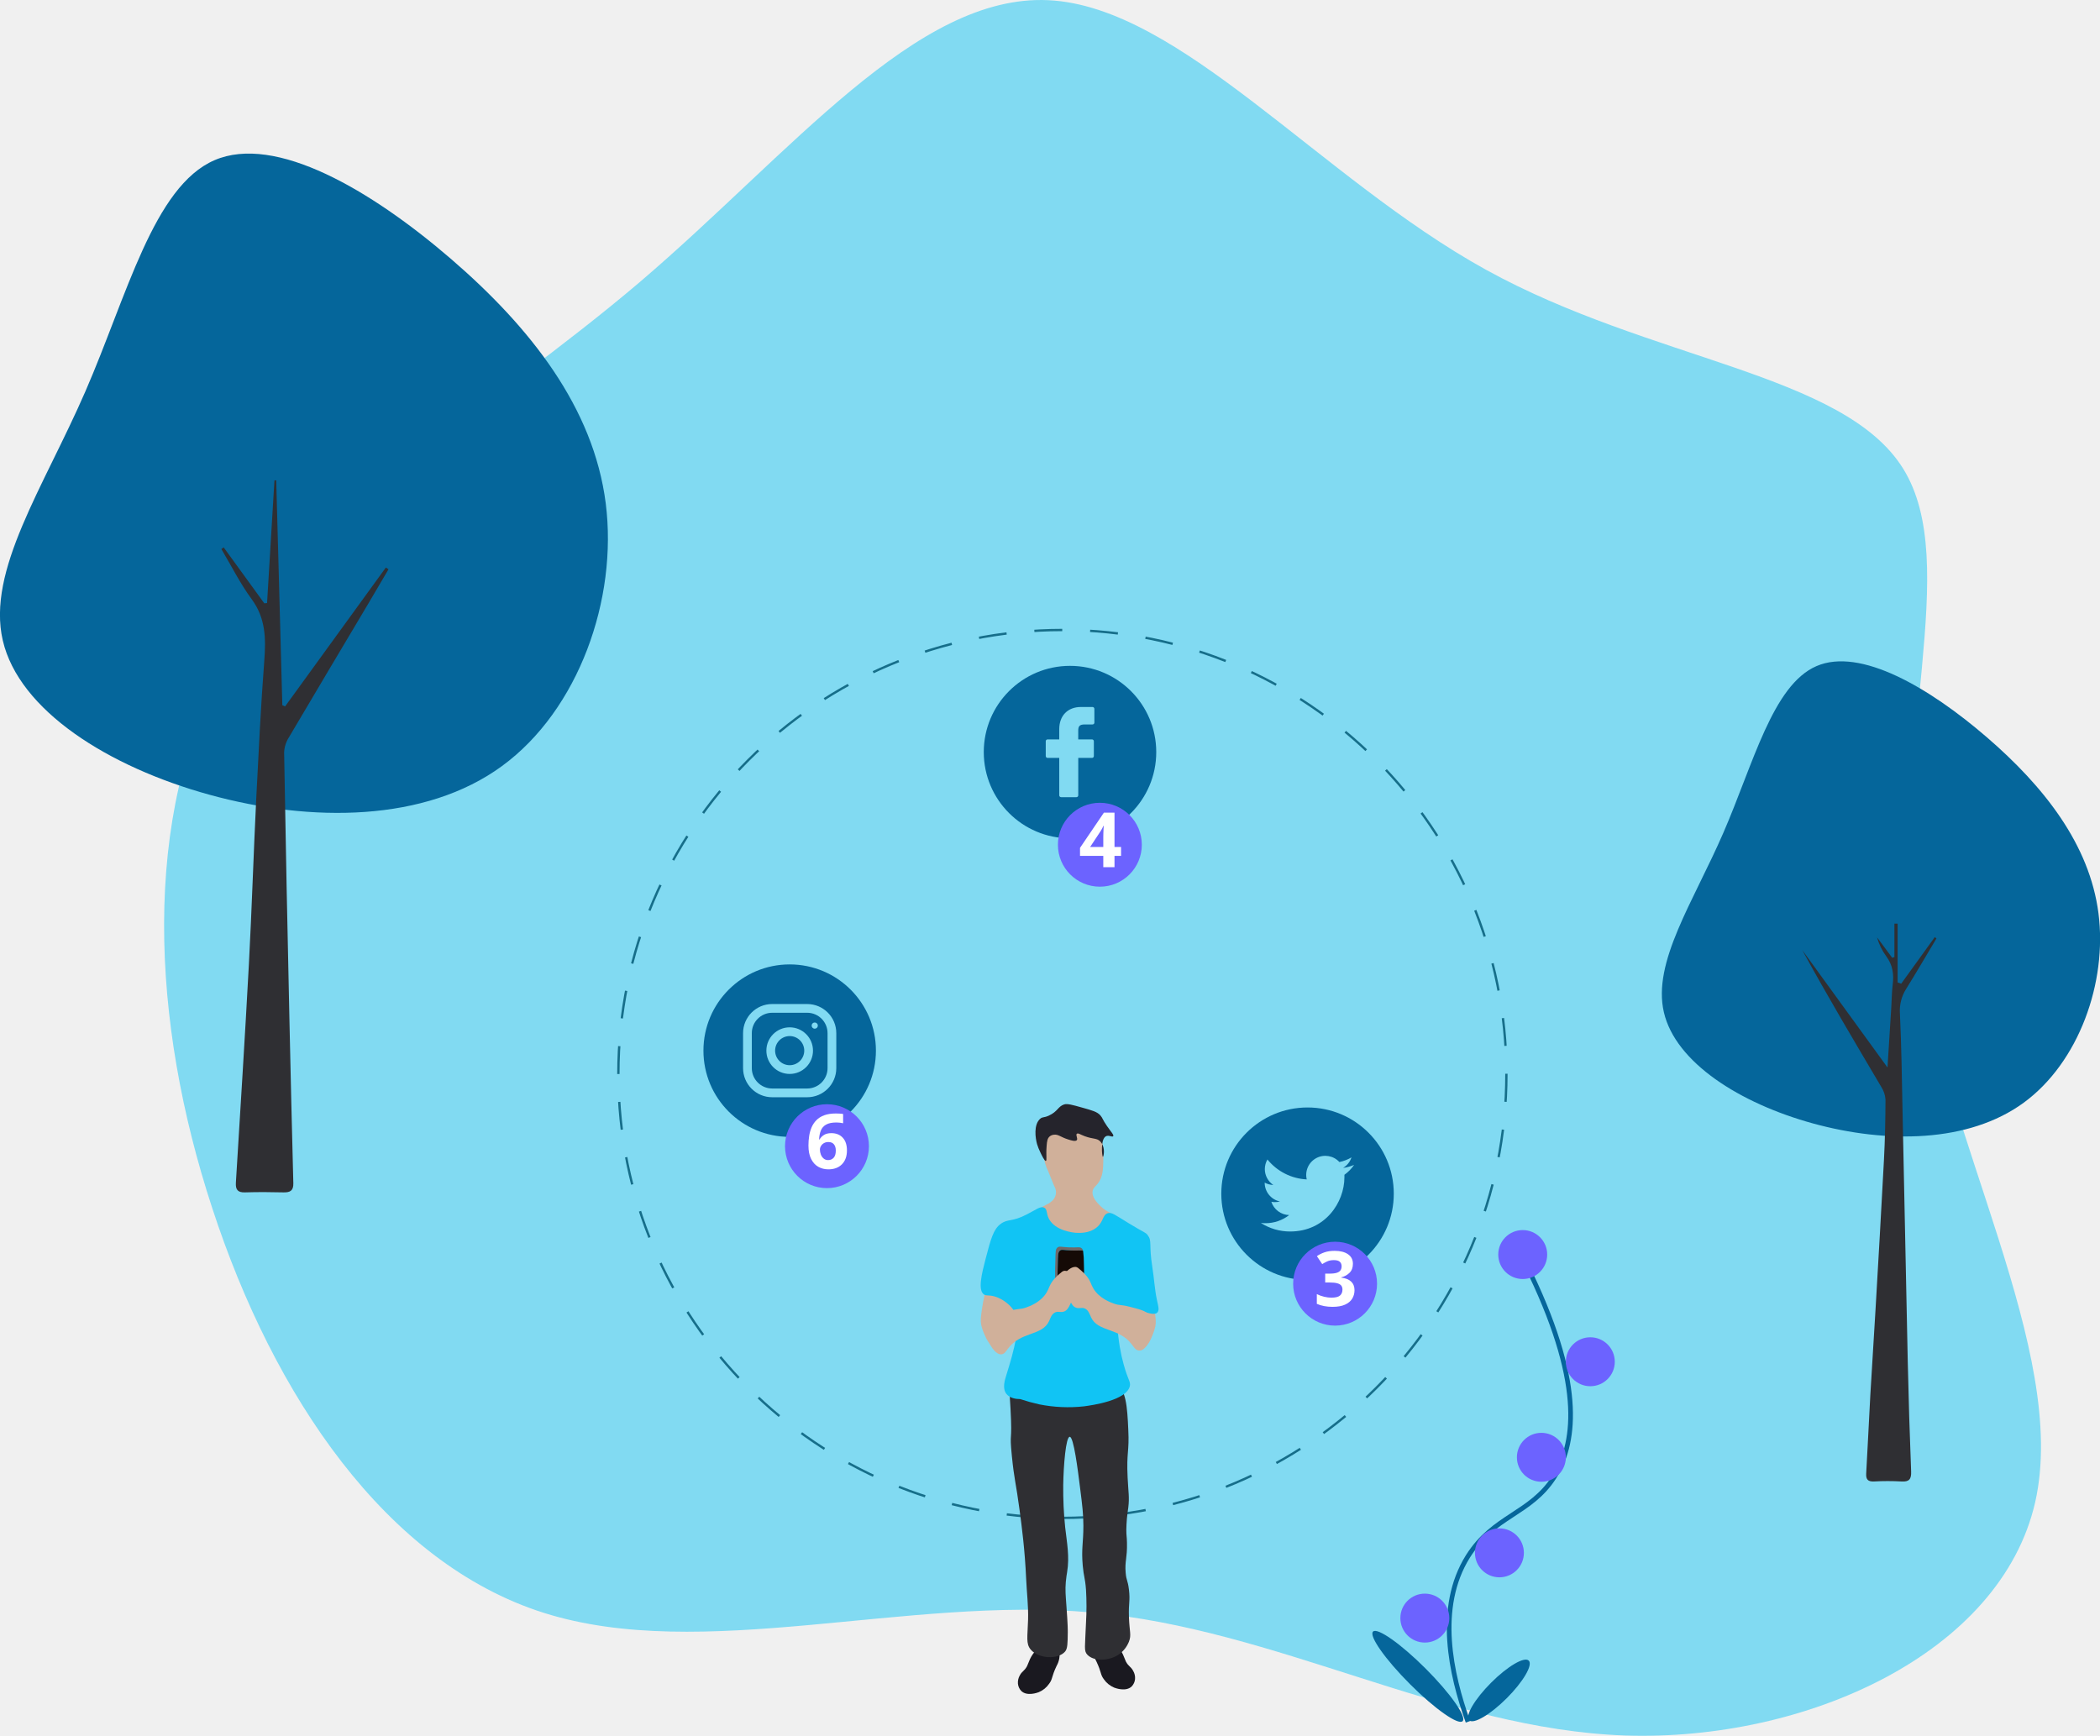
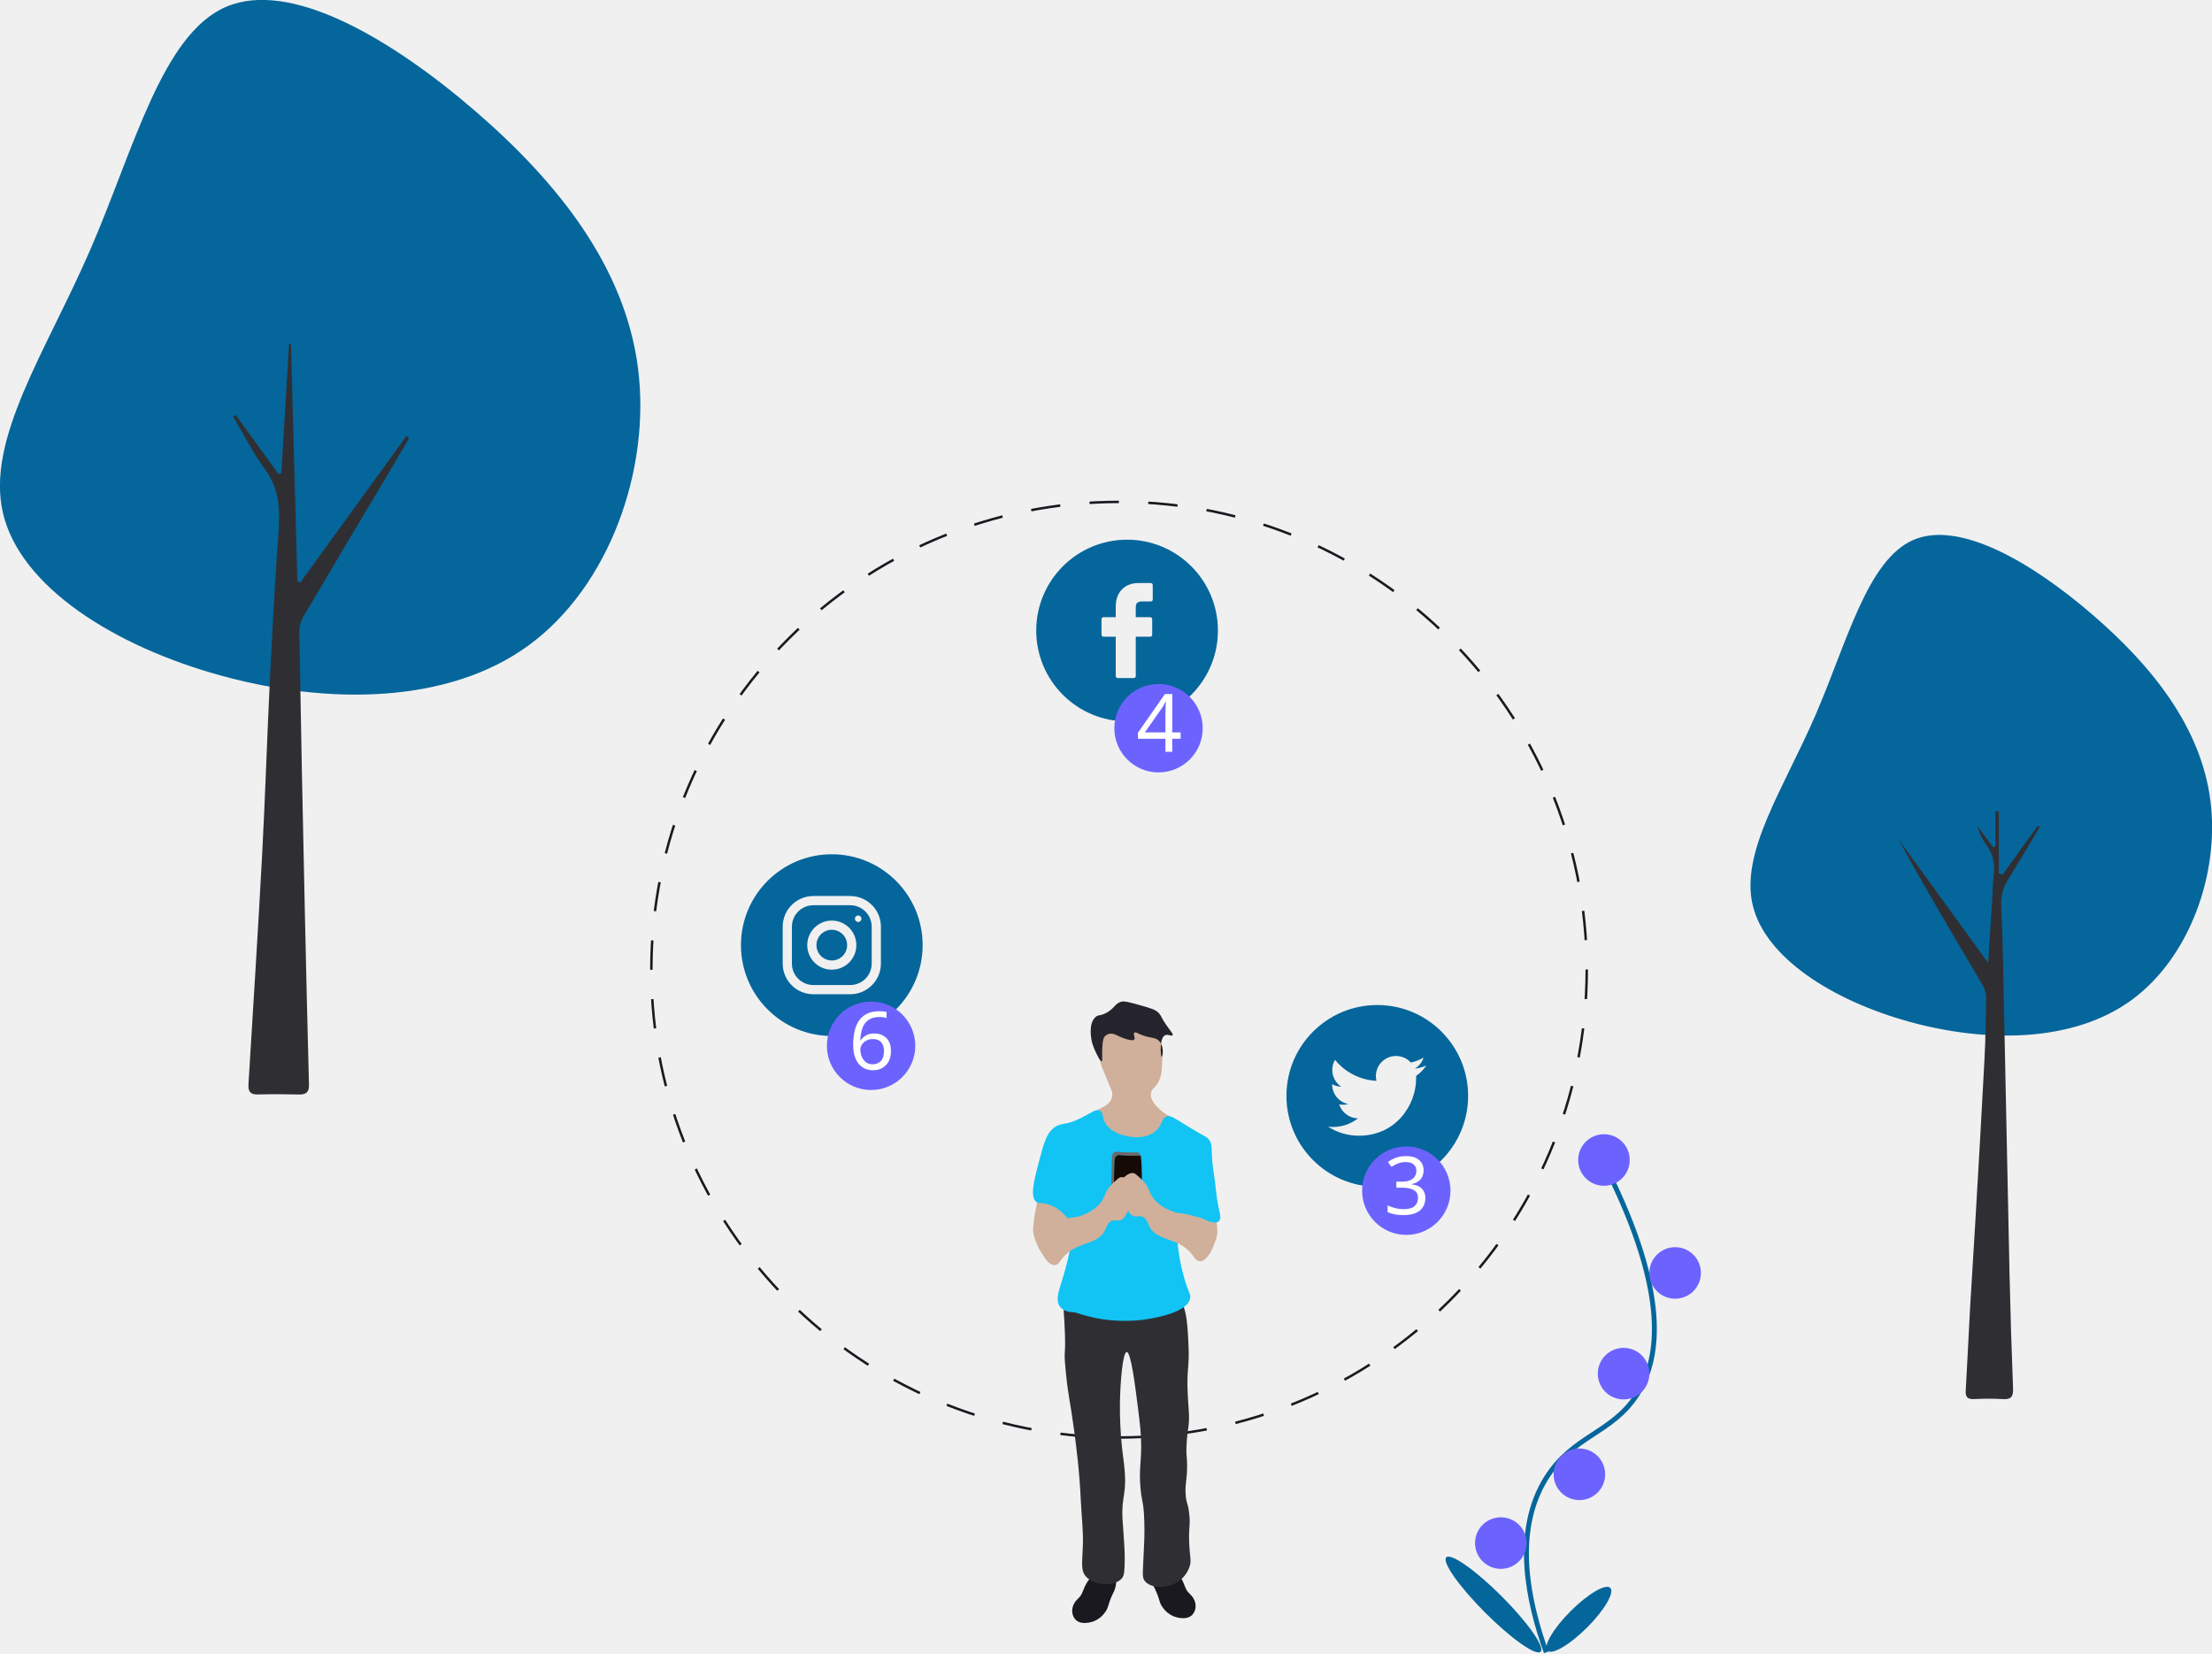
- <svg xmlns="http://www.w3.org/2000/svg" id="Layer_1" data-name="Layer 1" viewBox="0 0 900.97 744.83">
-   <circle cx="455.8" cy="460.83" r="190.5" fill="none" stroke="#1a1920" stroke-miterlimit="10" stroke-dasharray="11.97 11.97" />
-   <g opacity="0.5">
-     <path d="M893.37,746.73c-14.82,64.89-98.28,102.7-175.94,100.15-77.66-2.73-149.37-45.82-228.91-52.8-79.53-7.15-167.08,21.63-235,.17-67.79-21.46-116-93.33-142.22-173.55C85,540.65,80.61,452.42,116.72,386.85c36.28-65.57,112.92-108.32,178-163.67C359.76,167.65,413.24,99.53,470,102.25c56.54,2.73,116.5,76.3,187.69,115.65,71,39.17,153.45,44.28,179,85.33s-5.79,118.2,5.62,202.5C853.68,590.21,908,682,893.37,746.73Z" transform="translate(-20.2 -102.17)" fill="#11c4f4" />
-   </g>
+ <svg xmlns="http://www.w3.org/2000/svg" id="Layer_1" data-name="Layer 1" viewBox="0 0 900.97 673.23">
+   <path d="M-333,1552" transform="translate(-53.2 -163.11)" fill="#d0b09a" />
  <g>
+     <circle cx="455.8" cy="394.89" r="190.5" fill="none" stroke="#1a1920" stroke-miterlimit="10" stroke-dasharray="11.97 11.97" />
    <g>
-       <path d="M490.4,807.3c.32-.23.84-.47,2.79-.28,3.14.32,5.36.54,7,2.24a13.79,13.79,0,0,1,2.24,3.91c.57,1.24.44,1.21.83,2,1.15,2.13,2.1,2.11,3.07,3.91a6,6,0,0,1,.84,3.63,5.25,5.25,0,0,1-1.39,3.07c-2.48,2.46-7,.76-7.54.56a10.2,10.2,0,0,1-4.47-3.63c-1.59-2.16-.87-2.76-3.21-7.68a10.06,10.06,0,0,1-1.11-3.07C489.34,811.38,488.88,808.43,490.4,807.3Z" transform="translate(-20.2 -102.17)" fill="#1a1920" />
-       <path d="M473.69,809.26c-.31-.24-.83-.48-2.79-.28-3.13.31-5.35.53-7,2.23a14,14,0,0,0-2.23,3.91c-.57,1.25-.44,1.21-.84,2-1.14,2.14-2.1,2.11-3.07,3.91a6.15,6.15,0,0,0-.83,3.63,5.25,5.25,0,0,0,1.39,3.07c2.48,2.46,7,.76,7.54.56a10.09,10.09,0,0,0,4.46-3.63c1.6-2.15.87-2.75,3.21-7.68a9.73,9.73,0,0,0,1.12-3.07C474.76,813.33,475.22,810.38,473.69,809.26Z" transform="translate(-20.2 -102.17)" fill="#1a1920" />
-       <path d="M455,695.93c2.07-1.9,6.15-1.38,14.24-.28,6,.82,5.83,1.32,9.21,1.39,4.41.09,6.21-.74,11.72-1.11,5-.34,7.53-.57,8.66,0,4.48,2.24,5,9.78,5.44,19.68.49,9.7-.83,9.44-.28,20.65.31,6.33.82,8.28.28,12.84a66.23,66.23,0,0,0-.84,9.49c0,2.78.22,2.61.28,5.59.14,6.63-1,7.94-.56,12.84.29,3.59.88,2.91,1.4,7.26.59,5-.21,5.48,0,11.72.22,6.44,1.14,7.67,0,10.61a12.06,12.06,0,0,1-4.47,5.58c-4.11,2.72-10.59,3-13.39,0-1.54-1.66-.95-3.19-.56-13.68a119.74,119.74,0,0,0,0-14.23c-.41-5.36-.95-5.28-1.4-10.33-.64-7.23.27-9.62.28-17,0-5-.46-8.74-1.4-16.19-1-8.07-2.77-22.1-4.46-22.05s-2.66,12.38-2.79,20.65a160.17,160.17,0,0,0,.83,18.15c.77,6.77,1.94,12.57.84,19.26-.13.79-.38,2.17-.56,4.19-.3,3.49-.07,5.71.28,10.6.57,7.72.57,9.89.56,11.17-.05,4.56-.09,6.86-1.12,8.09-2.94,3.54-11.4,3.21-14.79-.83-2.13-2.55-1.33-5.44-1.12-12.84.17-5.87-.57-11.73-.83-17.59-.56-12.44-1.85-22.18-2.8-29.31-1.59-12-2.31-13-3.34-23.45-1.12-11.24.29-4.33-.56-20.1C453.35,700.38,453,697.68,455,695.93Z" transform="translate(-20.2 -102.17)" fill="#2f2f33" />
+       <g>
+         <path d="M523.4,802.3c.32-.23.84-.47,2.79-.28,3.14.32,5.36.54,7,2.24a13.79,13.79,0,0,1,2.24,3.91c.57,1.24.44,1.21.83,2,1.15,2.13,2.1,2.11,3.07,3.91a6,6,0,0,1,.84,3.63,5.25,5.25,0,0,1-1.39,3.07c-2.48,2.46-7,.76-7.54.56a10.2,10.2,0,0,1-4.47-3.63c-1.59-2.16-.87-2.76-3.21-7.68a10.06,10.06,0,0,1-1.11-3.07C522.34,806.38,521.88,803.43,523.4,802.3Z" transform="translate(-53.2 -163.11)" fill="#1a1920" />
+         <path d="M506.69,804.26c-.31-.24-.83-.48-2.79-.28-3.13.31-5.35.53-7,2.23a14,14,0,0,0-2.23,3.91c-.57,1.25-.44,1.21-.84,2-1.14,2.14-2.1,2.11-3.07,3.91a6.15,6.15,0,0,0-.83,3.63,5.25,5.25,0,0,0,1.39,3.07c2.48,2.46,7,.76,7.54.56a10.09,10.09,0,0,0,4.46-3.63c1.6-2.15.87-2.75,3.21-7.68a9.73,9.73,0,0,0,1.12-3.07C507.76,808.33,508.22,805.38,506.69,804.26Z" transform="translate(-53.2 -163.11)" fill="#1a1920" />
+         <path d="M488,690.93c2.07-1.9,6.15-1.38,14.24-.28,6,.82,5.83,1.32,9.21,1.39,4.41.09,6.21-.74,11.72-1.11,5-.34,7.53-.57,8.66,0,4.48,2.24,5,9.78,5.44,19.68.49,9.7-.83,9.44-.28,20.65.31,6.33.82,8.28.28,12.84a66.23,66.23,0,0,0-.84,9.49c0,2.78.22,2.61.28,5.59.14,6.63-.95,7.94-.56,12.84.29,3.59.88,2.91,1.4,7.26.59,5-.21,5.48,0,11.72.22,6.44,1.14,7.67,0,10.61a12.06,12.06,0,0,1-4.47,5.58c-4.11,2.72-10.59,3-13.39,0-1.54-1.66-.95-3.19-.56-13.68a119.74,119.74,0,0,0,0-14.23c-.41-5.36-1-5.28-1.4-10.33-.64-7.23.27-9.62.28-17,0-5-.46-8.74-1.4-16.19-1-8.07-2.77-22.1-4.46-22.05s-2.66,12.38-2.79,20.65a160.17,160.17,0,0,0,.83,18.15c.77,6.77,1.94,12.57.84,19.26-.13.79-.38,2.17-.56,4.19-.3,3.49-.07,5.71.28,10.6.57,7.72.57,9.89.56,11.17-.05,4.56-.09,6.86-1.12,8.09-2.94,3.54-11.4,3.21-14.79-.83-2.13-2.55-1.33-5.44-1.12-12.84.17-5.87-.57-11.73-.83-17.59-.56-12.44-1.85-22.18-2.8-29.31-1.59-12-2.31-13-3.34-23.45-1.12-11.24.29-4.33-.56-20.1C486.35,695.38,486,692.68,488,690.93Z" transform="translate(-53.2 -163.11)" fill="#2f2f33" />
+       </g>
+       <g>
+         <path d="M497.47,617.78c-.11,1.2,1.47,2.26,2.72,3.06,6.15,3.92,9.22,5.87,13.28,6.47,3.34.48,7,1,9.87-1,1.28-.9,1.4-1.6,3.74-3.4,2.92-2.24,4.38-2.42,4.42-3.4.07-1.5-3.3-1.91-6.12-4.77-1.06-1.07-3.87-3.71-3.41-6.46.24-1.41,1.16-1.86,2.22-3.23,2.23-2.9,2.3-6.26,2.38-10.21.08-4.16.16-8.06-2.38-11.91-.72-1.09-4-6.08-9.87-6.47-5.4-.36-9.93,3.47-11.91,7.15-3,5.52-1.29,12.72.51,16.16.08.16.9,2.2,2.55,6.3a5,5,0,0,1-1.36,6.8c-1,.94-1.46.84-3.4,2S497.56,616.83,497.47,617.78Z" transform="translate(-53.2 -163.11)" fill="#d0b09a" />
+         <g>
+           <path d="M479.44,643a5.41,5.41,0,0,1,5.1.68c2.32,1.59,2.61,4.62,2.72,5.78.35,3.6-1.35,5-.34,7.83.55,1.54,1.09,1.31,1.7,2.72,1.87,4.28-1.34,10.27-4.76,13.62-1.45,1.42-2.07,2.39-3.06,2.38-1.59,0-2.94-2.06-3.76-3.3a14.87,14.87,0,0,1-1.26-2.45,21.51,21.51,0,0,1-1.62-4.63c-.35-1.83-.13-3.51.34-6.81.28-2,.62-3.65,1-5.44C477,647,477.72,643.78,479.44,643Z" transform="translate(-53.2 -163.11)" fill="#d0b09a" />
+           <path d="M543.62,643.64a5.42,5.42,0,0,0-5.11.68c-2.31,1.6-2.61,4.62-2.72,5.79-.35,3.59,1.36,4.95.34,7.82-.54,1.54-1.08,1.31-1.7,2.72-1.86,4.28,1.34,10.27,4.76,13.62,1.45,1.42,2.07,2.4,3.07,2.38,1.59,0,2.93-2.06,3.75-3.3a15.72,15.72,0,0,0,1.27-2.45,21.52,21.52,0,0,0,1.61-4.63c.36-1.83.13-3.51-.34-6.81-.28-2-.61-3.65-1-5.44C546.09,647.66,545.33,644.46,543.62,643.64Z" transform="translate(-53.2 -163.11)" fill="#d0b09a" />
+           <path d="M501.22,615.39c1.38.71.8,2.43,2,4.77,2.82,5.34,10.86,5.92,11.4,6,1.61.1,6,.36,9.19-2.38,2.92-2.47,2.32-5.18,4.59-6,1.71-.58,3,.62,9,4.25,7,4.28,7.2,3.85,8.17,5.1,2,2.61.46,3.86,2,13.62.77,4.75,1,9.59,2,14.29.62,2.81,1,4.05.34,5.1-2,3.08-10.84-3.82-15-.68-3.31,2.52-2.15,10.06-1.27,15.75a69.46,69.46,0,0,0,1.66,7.47c1.86,6.8,3,7.29,2.67,9.11-1.19,6.34-16.48,8.41-19.74,8.85a62.9,62.9,0,0,1-19.14-.85,84.6,84.6,0,0,1-8.18-2.26c-1.81,0-4.59-.39-6-2.33-1.75-2.38-.59-5.91,0-7.83,3.25-10.51,7-22.79,2.72-28.59-1.23-1.66-4.88-5.13-9.52-5.66-1.4-.16-2,0-2.73-.46-2.76-1.88-1-8.83.68-15.32,2.21-8.45,3.32-12.68,6.47-15s4.73-.68,11.23-4.08C497.54,616.38,499.57,614.55,501.22,615.39Z" transform="translate(-53.2 -163.11)" fill="#11c4f4" />
+           <g>
+             <path d="M507,639.9c.14-4.07,0-5.4,1-6.13.82-.57,1.47-.15,4.77,0s4.31-.21,5.09.13a1.7,1.7,0,0,0-.67-1.15c-.9-.68-1.55-.16-5.44-.34-3.3-.15-3.95-.57-4.77,0-1.05.73-.88,2.06-1,6.13-.08,2.27-.18,3.17,0,12.25a3.59,3.59,0,0,0,.68,2.38,2.73,2.73,0,0,0,.54.48,5.26,5.26,0,0,1-.2-1.5C506.82,643.07,506.92,642.17,507,639.9Z" transform="translate(-53.2 -163.11)" fill="#706969" />
+             <path d="M511.75,654.25c2.51,0,4.42-.1,5.46-1.42a4.27,4.27,0,0,0,.68-2.72c.29-10,.55-3.42.34-10.55a40.6,40.6,0,0,0-.35-5.66c-.78-.34-1.72,0-5.09-.13s-3.95-.57-4.77,0c-1,.73-.88,2.06-1,6.13-.08,2.27-.18,3.17,0,12.25a5.26,5.26,0,0,0,.2,1.5C508.23,654.33,509.78,654.3,511.75,654.25Z" transform="translate(-53.2 -163.11)" fill="#150a06" />
+           </g>
+           <path d="M478.42,663c1.44-1.69,3.68-2.26,8.16-3.41,4.25-1.08,4.27-.46,6.81-1.36,1.55-.55,6.28-2.22,8.85-6.46,1.12-1.87,1.06-2.94,2.72-5.11a21.62,21.62,0,0,1,3.43-3.39,3,3,0,0,1,1-.69c1.78-.62,4.18,1.38,5.11,2.72,1.89,2.73.14,6.37-2,11.23-.86,1.91-1.58,2.95-2.73,3.4-1.42.57-2.37-.2-3.74.34-1.66.66-2.17,2.54-2.72,3.75-3,6.55-12.12,4.33-17.7,11.91-.74,1-1.45,2.24-2.72,2.38-2.22.25-4.51-3-5.45-5.44C476.38,670.24,476,665.91,478.42,663Z" transform="translate(-53.2 -163.11)" fill="#d0b09a" />
+           <path d="M546.14,661.34c-1.44-1.69-3.68-2.27-8.17-3.41-4.24-1.08-4.26-.46-6.8-1.36-1.55-.55-6.28-2.22-8.85-6.46-1.13-1.87-1.06-2.94-2.72-5.11a21.62,21.62,0,0,0-3.43-3.39,3,3,0,0,0-1-.69c-1.77-.62-4.17,1.38-5.1,2.72-1.89,2.73-.15,6.37,2,11.23.86,1.91,1.57,3,2.72,3.4,1.42.57,2.38-.2,3.75.34,1.65.66,2.17,2.54,2.72,3.75,3,6.55,12.12,4.33,17.7,11.91.74,1,1.45,2.24,2.72,2.38,2.22.25,4.51-3,5.44-5.45C548.18,668.54,548.59,664.21,546.14,661.34Z" transform="translate(-53.2 -163.11)" fill="#d0b09a" />
+         </g>
+         <path d="M498.15,588.17a23.11,23.11,0,0,0,1.36,3.4c.57,1.2,1.84,3.91,2.39,3.75s0-2.2.34-6.47c.14-2,.36-3.28,1.36-4.08a3.26,3.26,0,0,1,1.7-.68c1.95-.29,2.89,1,6.12,2,1.34.44,3.16,1,3.75.34s-.55-2.2,0-2.72,1.51.31,3.4,1c3.67,1.38,5.26.68,6.81,2.38a5.25,5.25,0,0,1,1,1.7c.88,2.27.21,4.78,0,4.77-.37,0-1.17-7.64,1.36-8.85,1.21-.58,2.68.55,3.06,0s-1-1.86-2.72-4.43c-1.93-2.8-1.75-3.28-2.72-4.42-1.4-1.65-3.61-2.21-7.83-3.4s-6.48-1.83-7.83-1.36c-2.63.9-2.67,3-6.46,4.76-2.31,1.06-2.65.44-3.75,1.36C496.58,579.75,497.4,585.54,498.15,588.17Z" transform="translate(-53.2 -163.11)" fill="#25242c" />
+       </g>
    </g>
    <g>
-       <path d="M464.47,622.78c-.11,1.2,1.47,2.26,2.72,3.06,6.15,3.92,9.22,5.87,13.28,6.47,3.34.48,7,1,9.87-1,1.28-.9,1.4-1.6,3.74-3.4,2.92-2.24,4.38-2.42,4.42-3.4.07-1.5-3.3-1.91-6.12-4.77-1.06-1.07-3.87-3.71-3.41-6.46.24-1.41,1.16-1.86,2.22-3.23,2.23-2.9,2.3-6.26,2.38-10.21.08-4.16.16-8.06-2.38-11.91-.72-1.09-4-6.08-9.87-6.47-5.4-.36-9.93,3.47-11.91,7.15-3,5.52-1.29,12.72.51,16.16.08.16.9,2.2,2.55,6.3a5,5,0,0,1-1.36,6.8c-1,.94-1.46.84-3.4,2S464.56,621.83,464.47,622.78Z" transform="translate(-20.2 -102.17)" fill="#d0b09a" />
-       <g>
-         <path d="M446.44,648a5.41,5.41,0,0,1,5.1.68c2.32,1.59,2.61,4.62,2.72,5.78.35,3.6-1.35,5-.34,7.83.55,1.54,1.09,1.31,1.7,2.72,1.87,4.28-1.34,10.27-4.76,13.62-1.45,1.42-2.07,2.39-3.06,2.38-1.59,0-2.94-2.06-3.76-3.3a14.87,14.87,0,0,1-1.26-2.45,21.51,21.51,0,0,1-1.62-4.63c-.35-1.83-.13-3.51.34-6.81.28-2,.62-3.65,1-5.44C444,652,444.72,648.78,446.44,648Z" transform="translate(-20.2 -102.17)" fill="#d0b09a" />
-         <path d="M510.62,648.64a5.42,5.42,0,0,0-5.11.68c-2.31,1.6-2.61,4.62-2.72,5.79-.35,3.59,1.36,4.95.34,7.82-.54,1.54-1.08,1.31-1.7,2.72-1.86,4.28,1.34,10.27,4.76,13.62,1.45,1.42,2.07,2.4,3.07,2.38,1.59,0,2.93-2.06,3.75-3.3a15.72,15.72,0,0,0,1.27-2.45,21.52,21.52,0,0,0,1.61-4.63c.36-1.83.13-3.51-.34-6.81-.28-2-.61-3.65-1-5.44C513.09,652.66,512.33,649.46,510.62,648.64Z" transform="translate(-20.2 -102.17)" fill="#d0b09a" />
-         <path d="M468.22,620.39c1.38.71.8,2.43,2,4.77,2.82,5.34,10.86,5.92,11.4,6,1.61.1,5.95.36,9.19-2.38,2.92-2.47,2.32-5.18,4.59-6,1.71-.58,3.05.62,9,4.25,7,4.28,7.2,3.85,8.17,5.1,2,2.61.46,3.86,2,13.62.77,4.75,1,9.59,2,14.29.62,2.81,1,4.05.34,5.1-2,3.08-10.84-3.82-15-.68-3.31,2.52-2.15,10.06-1.27,15.75a69.46,69.46,0,0,0,1.66,7.47c1.86,6.8,3,7.29,2.67,9.11-1.19,6.34-16.48,8.41-19.74,8.85a62.9,62.9,0,0,1-19.14-.85,84.6,84.6,0,0,1-8.18-2.26c-1.81,0-4.59-.39-6-2.33-1.75-2.38-.59-5.91,0-7.83,3.25-10.51,7-22.79,2.72-28.59-1.23-1.66-4.88-5.13-9.52-5.66-1.4-.16-2,0-2.73-.46-2.76-1.88-1-8.83.68-15.32,2.21-8.45,3.32-12.68,6.47-15s4.73-.68,11.23-4.08C464.54,621.38,466.57,619.55,468.22,620.39Z" transform="translate(-20.2 -102.17)" fill="#11c4f4" />
-         <g>
-           <path d="M474,644.9c.14-4.07,0-5.4,1-6.13.82-.57,1.47-.15,4.77,0s4.31-.21,5.09.13a1.7,1.7,0,0,0-.67-1.15c-.9-.68-1.55-.16-5.44-.34-3.3-.15-3.95-.57-4.77,0-1.05.73-.88,2.06-1,6.13-.08,2.27-.18,3.17,0,12.25a3.59,3.59,0,0,0,.68,2.38,2.73,2.73,0,0,0,.54.48,5.26,5.26,0,0,1-.2-1.5C473.82,648.07,473.92,647.17,474,644.9Z" transform="translate(-20.2 -102.17)" fill="#706969" />
-           <path d="M478.75,659.25c2.51,0,4.42-.1,5.46-1.42a4.27,4.27,0,0,0,.68-2.72c.29-10,.55-3.42.34-10.55a40.6,40.6,0,0,0-.35-5.66c-.78-.34-1.72,0-5.09-.13s-4-.57-4.77,0c-1,.73-.88,2.06-1,6.13-.08,2.27-.18,3.17,0,12.25a5.26,5.26,0,0,0,.2,1.5C475.23,659.33,476.78,659.3,478.75,659.25Z" transform="translate(-20.2 -102.17)" fill="#150a06" />
-         </g>
-         <path d="M445.42,668c1.44-1.69,3.68-2.26,8.16-3.41,4.25-1.08,4.27-.46,6.81-1.36,1.55-.55,6.28-2.22,8.85-6.46,1.12-1.87,1.06-2.94,2.72-5.11a21.62,21.62,0,0,1,3.43-3.39,3,3,0,0,1,1-.69c1.78-.62,4.18,1.38,5.11,2.72,1.89,2.73.14,6.37-2,11.23-.86,1.91-1.58,2.95-2.73,3.4-1.42.57-2.37-.2-3.74.34-1.66.66-2.17,2.54-2.72,3.75-3,6.55-12.12,4.33-17.7,11.91-.74,1-1.45,2.24-2.72,2.38-2.22.25-4.51-3-5.45-5.44C443.38,675.24,443,670.91,445.42,668Z" transform="translate(-20.2 -102.17)" fill="#d0b09a" />
-         <path d="M513.14,666.34c-1.44-1.69-3.68-2.27-8.17-3.41-4.24-1.08-4.26-.46-6.8-1.36-1.55-.55-6.28-2.22-8.85-6.46-1.13-1.87-1.06-2.94-2.72-5.11a21.62,21.62,0,0,0-3.43-3.39,3,3,0,0,0-1-.69c-1.77-.62-4.17,1.38-5.1,2.72-1.89,2.73-.15,6.37,2,11.23.86,1.91,1.57,3,2.72,3.4,1.42.57,2.38-.2,3.75.34,1.65.66,2.17,2.54,2.72,3.75,3,6.55,12.12,4.33,17.7,11.91.74,1,1.45,2.24,2.72,2.38,2.22.25,4.51-3,5.44-5.45C515.18,673.54,515.59,669.21,513.14,666.34Z" transform="translate(-20.2 -102.17)" fill="#d0b09a" />
-       </g>
-       <path d="M465.15,593.17a23.11,23.11,0,0,0,1.36,3.4c.57,1.2,1.84,3.91,2.39,3.75s0-2.2.34-6.47c.14-2,.36-3.28,1.36-4.08a3.26,3.26,0,0,1,1.7-.68c1.95-.29,2.89,1,6.12,2,1.34.44,3.16,1,3.75.34s-.55-2.2,0-2.72,1.51.31,3.4,1c3.67,1.38,5.26.68,6.81,2.38a5.25,5.25,0,0,1,1,1.7c.88,2.27.21,4.78,0,4.77-.37,0-1.17-7.64,1.36-8.85,1.21-.58,2.68.55,3.06,0s-.95-1.86-2.72-4.43c-1.93-2.8-1.75-3.28-2.72-4.42-1.4-1.65-3.61-2.21-7.83-3.4s-6.48-1.83-7.83-1.36c-2.63.9-2.67,3-6.46,4.76-2.31,1.06-2.65.44-3.75,1.36C463.58,584.75,464.4,590.54,465.15,593.17Z" transform="translate(-20.2 -102.17)" fill="#25242c" />
+       <circle cx="338.8" cy="384.89" r="6.25" fill="#05669b" />
+       <path d="M399.5,531.75h-15a8.75,8.75,0,0,0-8.75,8.75v15a8.75,8.75,0,0,0,8.75,8.75h15a8.75,8.75,0,0,0,8.75-8.75v-15A8.75,8.75,0,0,0,399.5,531.75ZM392,558a10,10,0,1,1,10-10A10,10,0,0,1,392,558Zm10.75-19.42a1.33,1.33,0,1,1,1.33-1.33A1.32,1.32,0,0,1,402.75,538.58Z" transform="translate(-53.2 -163.11)" fill="#05669b" />
+       <path d="M392,511a37,37,0,1,0,37,37A37,37,0,0,0,392,511Zm20,44.5A12.5,12.5,0,0,1,399.5,568h-15A12.5,12.5,0,0,1,372,555.5v-15A12.5,12.5,0,0,1,384.5,528h15A12.5,12.5,0,0,1,412,540.5Z" transform="translate(-53.2 -163.11)" fill="#05669b" />
    </g>
+     <path d="M512.27,382.89a37,37,0,1,0,37,37A37,37,0,0,0,512.27,382.89Zm10.46,24.35a.79.79,0,0,1-.79.79h-3.38c-2.33,0-2.76.91-2.76,2.7v3.72h5.91a.79.79,0,0,1,.55.23.8.8,0,0,1,.24.56v6.36a.79.79,0,0,1-.79.79h-5.9v16.06a.79.79,0,0,1-.78.79h-6.59a.8.8,0,0,1-.79-.79V422.39h-5a.79.79,0,0,1-.79-.79v-6.36a.79.79,0,0,1,.79-.79h5v-4.39c0-5.79,3.65-9.52,9.28-9.52h5a.8.8,0,0,1,.79.79Z" transform="translate(-53.2 -163.11)" fill="#05669b" />
+     <path d="M614.18,572.39a37,37,0,1,0,37,37A37,37,0,0,0,614.18,572.39ZM630,601.27c0,.34,0,.69,0,1.05,0,10.81-8.24,23.29-23.29,23.29a23.12,23.12,0,0,1-12.56-3.67,15.87,15.87,0,0,0,2,.11,16.45,16.45,0,0,0,10.15-3.49,8.27,8.27,0,0,1-7.65-5.7,7.27,7.27,0,0,0,1.55.14,8.33,8.33,0,0,0,2.15-.27,8.23,8.23,0,0,1-6.56-8v-.09a8.15,8.15,0,0,0,3.7,1,8.2,8.2,0,0,1-3.64-6.8,8.3,8.3,0,0,1,1.12-4.14,23.17,23.17,0,0,0,16.87,8.56,8.19,8.19,0,0,1,14-7.46,16.38,16.38,0,0,0,5.19-2,8.14,8.14,0,0,1-3.6,4.52,17.19,17.19,0,0,0,4.72-1.29A16.74,16.74,0,0,1,630,601.27Z" transform="translate(-53.2 -163.11)" fill="#05669b" />
+     <g>
+       <path d="M268.54,425.91c-32.82,24-81.76,24.3-125.34,12.32S61.37,402,54.4,372s17.46-65.58,35.4-106.8,29.3-88,55.43-99.29,67.2,12.86,101.32,42.24,61.31,63.89,66.53,105S301.43,401.88,268.54,425.91Z" transform="translate(-53.2 -163.11)" fill="#05669b" />
+       <path d="M149.16,332.05l17.43,24,1.19-.11q1.59-26.34,3.17-52.66l.76,0q1.31,48.24,2.62,96.49l1.17.54,43.24-59.61,1.14.76c-2.91,4.94-5.79,9.9-8.72,14.82-11.32,19.05-22.7,38.07-33.94,57.17A13.14,13.14,0,0,0,175.1,420q1,57.94,2.3,115.89.75,34.49,1.65,69c.08,3.2-1.35,4-4.22,3.93-5.5-.14-11-.17-16.5,0-3.11.1-4.11-1.14-3.93-4.14,1.91-31.24,3.91-62.47,5.58-93.72,1.28-23.93,2-47.89,3.19-71.82,1-19.46,1.92-38.92,3.41-58.34.72-9.52.66-18.3-5.41-26.53-4.95-6.72-8.71-14.31-13-21.51Z" transform="translate(-53.2 -163.11)" fill="#2f2f33" />
+     </g>
+     <g>
+       <path d="M921.4,570.37c-23.66,17.27-58.93,17.51-90.34,8.88s-59-26.15-64-47.71,12.59-47.26,25.51-77S813.7,391.16,832.52,383s48.44,9.27,73,30.44,44.19,46.05,48,75.66S945.11,553.05,921.4,570.37Z" transform="translate(-53.2 -163.11)" fill="#05669b" />
+       <path d="M884,499.87c-4.3,7.19-8.51,14.43-12.93,21.53a17.43,17.43,0,0,0-2.74,10.69c.66,13.87.83,27.77,1.12,41.66q1.14,54,2.25,108.07.52,23.4,1.44,46.77c.12,3.21-.77,4.51-4.15,4.28a105.38,105.38,0,0,0-11.79,0c-2.59.1-3.49-.83-3.34-3.42.66-11.25,1.15-22.5,1.78-33.75.68-11.9,1.49-23.8,2.17-35.7,1.26-21.71,2.54-43.42,3.67-65.13.45-8.63.63-17.28.66-25.91a11.4,11.4,0,0,0-1.84-5.44c-11.46-19.41-23-38.77-33.84-58.63L863,555.23c.59-9.38,1.11-17.55,1.62-25.72.2-3.27.2-6.56.61-9.81.57-4.47,0-8.51-2.81-12.25a24.74,24.74,0,0,1-3.9-8.06l6.5,8.77.95-.33V493.49l1.37,0v25.25l1.54.53q7.21-10,14.42-20Z" transform="translate(-53.2 -163.11)" fill="#2f2f33" />
+     </g>
+     <g>
+       <circle cx="471.88" cy="296.55" r="18" fill="#6c63ff" />
+       <text transform="translate(462.8 306.16)" font-size="32.75" fill="#fff" font-family="MyriadPro-Regular, Myriad Pro">4</text>
+     </g>
+     <g>
+       <circle cx="354.8" cy="425.89" r="18" fill="#6c63ff" />
+       <text transform="translate(345.71 435.51)" font-size="32.75" fill="#fff" font-family="MyriadPro-Regular, Myriad Pro">6</text>
+     </g>
+     <g>
+       <circle cx="572.8" cy="484.89" r="18" fill="#6c63ff" />
+       <text transform="translate(563.71 494.51)" font-size="32.75" fill="#fff" font-family="MyriadPro-Regular, Myriad Pro">3</text>
+     </g>
+     <g>
+       <ellipse cx="661.49" cy="816.51" rx="4.73" ry="27.18" transform="translate(-436.81 543.79) rotate(-45)" fill="#05669b" />
+       <path d="M699.63,825.89c-7.07,7.06-14.29,11.3-16.14,9.45s2.39-9.07,9.46-16.14,14.29-11.3,16.14-9.45S706.7,818.82,699.63,825.89Z" transform="translate(-53.2 -163.11)" fill="#05669b" />
+     </g>
+     <path d="M683,836c-7.26-20.24-13.76-49,0-71,11-17.49,26.82-18.08,37-34,8.6-13.45,13.3-38.07-10-87" transform="translate(-53.2 -163.11)" fill="none" stroke="#05669b" stroke-miterlimit="10" stroke-width="2" />
+     <circle cx="653.3" cy="472.39" r="10.5" fill="#6c63ff" />
+     <circle cx="682.3" cy="518.39" r="10.5" fill="#6c63ff" />
+     <circle cx="661.3" cy="559.39" r="10.5" fill="#6c63ff" />
+     <circle cx="643.3" cy="600.39" r="10.5" fill="#6c63ff" />
+     <circle cx="611.3" cy="628.39" r="10.5" fill="#6c63ff" />
  </g>
-   <path d="M-333,1552" transform="translate(-20.2 -102.17)" fill="#d0b09a" />
-   <g>
-     <circle cx="338.8" cy="450.83" r="6.25" fill="#05669b" />
-     <path d="M366.5,536.75h-15a8.75,8.75,0,0,0-8.75,8.75v15a8.75,8.75,0,0,0,8.75,8.75h15a8.75,8.75,0,0,0,8.75-8.75v-15A8.75,8.75,0,0,0,366.5,536.75ZM359,563a10,10,0,1,1,10-10A10,10,0,0,1,359,563Zm10.75-19.42a1.33,1.33,0,1,1,1.33-1.33A1.32,1.32,0,0,1,369.75,543.58Z" transform="translate(-20.2 -102.17)" fill="#05669b" />
-     <path d="M359,516a37,37,0,1,0,37,37A37,37,0,0,0,359,516Zm20,44.5A12.5,12.5,0,0,1,366.5,573h-15A12.5,12.5,0,0,1,339,560.5v-15A12.5,12.5,0,0,1,351.5,533h15A12.5,12.5,0,0,1,379,545.5Z" transform="translate(-20.2 -102.17)" fill="#05669b" />
-   </g>
-   <path d="M479.27,387.89a37,37,0,1,0,37,37A37,37,0,0,0,479.27,387.89Zm10.46,24.35a.79.79,0,0,1-.79.79h-3.38c-2.33,0-2.76.91-2.76,2.7v3.72h5.91a.79.79,0,0,1,.55.23.8.8,0,0,1,.24.56v6.36a.79.79,0,0,1-.79.79h-5.9v16.06a.79.79,0,0,1-.78.79h-6.59a.8.8,0,0,1-.79-.79V427.39h-5a.79.79,0,0,1-.79-.79v-6.36a.79.79,0,0,1,.79-.79h5v-4.39c0-5.79,3.65-9.52,9.28-9.52h5a.8.8,0,0,1,.79.79Z" transform="translate(-20.2 -102.17)" fill="#05669b" />
-   <path d="M581.18,577.39a37,37,0,1,0,37,37A37,37,0,0,0,581.18,577.39ZM597,606.27c0,.34,0,.69,0,1.05,0,10.81-8.24,23.29-23.29,23.29a23.12,23.12,0,0,1-12.56-3.67,15.87,15.87,0,0,0,2,.11,16.45,16.45,0,0,0,10.15-3.49,8.27,8.27,0,0,1-7.65-5.7,7.27,7.27,0,0,0,1.55.14,8.33,8.33,0,0,0,2.15-.27,8.23,8.23,0,0,1-6.56-8v-.09a8.15,8.15,0,0,0,3.7,1,8.2,8.2,0,0,1-3.64-6.8,8.3,8.3,0,0,1,1.12-4.14,23.17,23.17,0,0,0,16.87,8.56,8.19,8.19,0,0,1,14-7.46,16.38,16.38,0,0,0,5.19-2,8.14,8.14,0,0,1-3.6,4.52,17.19,17.19,0,0,0,4.72-1.29A16.74,16.74,0,0,1,597,606.27Z" transform="translate(-20.2 -102.17)" fill="#05669b" />
-   <g>
-     <path d="M235.54,430.91c-32.82,24-81.76,24.3-125.34,12.32S28.37,407,21.4,377s17.46-65.58,35.4-106.8,29.3-88,55.43-99.29,67.2,12.86,101.32,42.24,61.31,63.89,66.53,105S268.43,406.88,235.54,430.91Z" transform="translate(-20.2 -102.17)" fill="#05669b" />
-     <path d="M116.16,337.05l17.43,24,1.19-.11q1.59-26.34,3.17-52.66l.76,0q1.31,48.24,2.62,96.49l1.17.54,43.24-59.61,1.14.76c-2.91,4.94-5.79,9.9-8.72,14.82-11.32,19.05-22.7,38.07-33.94,57.17A13.14,13.14,0,0,0,142.1,425q1,57.94,2.3,115.89.75,34.49,1.65,69c.08,3.2-1.35,4-4.22,3.93-5.5-.14-11-.17-16.5,0-3.11.1-4.11-1.14-3.93-4.14,1.91-31.24,3.91-62.47,5.58-93.72,1.28-23.93,2-47.89,3.19-71.82,1-19.46,1.92-38.92,3.41-58.34.72-9.52.66-18.3-5.41-26.53-4.95-6.72-8.71-14.31-13-21.51Z" transform="translate(-20.2 -102.17)" fill="#2f2f33" />
-   </g>
-   <g>
-     <path d="M888.4,575.37c-23.66,17.27-58.93,17.51-90.34,8.88s-59-26.15-64-47.71,12.59-47.26,25.51-77S780.7,396.16,799.52,388s48.44,9.27,73,30.44,44.19,46.05,48,75.66S912.11,558.05,888.4,575.37Z" transform="translate(-20.2 -102.17)" fill="#05669b" />
-     <path d="M851,504.87c-4.3,7.19-8.51,14.43-12.93,21.53a17.43,17.43,0,0,0-2.74,10.69c.66,13.87.83,27.77,1.12,41.66q1.14,54,2.25,108.07.52,23.4,1.44,46.77c.12,3.21-.77,4.51-4.15,4.28a105.38,105.38,0,0,0-11.79,0c-2.59.1-3.49-.83-3.34-3.42.66-11.25,1.15-22.5,1.78-33.75.68-11.9,1.49-23.8,2.17-35.7,1.26-21.71,2.54-43.42,3.67-65.13.45-8.63.63-17.28.66-25.91a11.4,11.4,0,0,0-1.84-5.44c-11.46-19.41-23-38.77-33.84-58.63L830,560.23c.59-9.38,1.11-17.55,1.62-25.72.2-3.27.2-6.56.61-9.81.57-4.47,0-8.51-2.81-12.25a24.74,24.74,0,0,1-3.9-8.06l6.5,8.77.95-.33V498.49l1.37,0v25.25l1.54.53q7.21-10,14.42-20Z" transform="translate(-20.2 -102.17)" fill="#2f2f33" />
-   </g>
-   <g>
-     <circle cx="471.88" cy="362.48" r="18" fill="#6c63ff" />
-     <text transform="translate(462.8 372.1)" font-size="32.75" fill="#fff" font-family="MyriadPro-Bold, Myriad Pro" font-weight="700">4</text>
-   </g>
-   <g>
-     <circle cx="354.8" cy="491.83" r="18" fill="#6c63ff" />
-     <text transform="translate(345.71 501.44)" font-size="32.75" fill="#fff" font-family="MyriadPro-Bold, Myriad Pro" font-weight="700">6</text>
-   </g>
-   <g>
-     <circle cx="572.8" cy="550.83" r="18" fill="#6c63ff" />
-     <text transform="translate(563.71 560.44)" font-size="32.75" fill="#fff" font-family="MyriadPro-Bold, Myriad Pro" font-weight="700">3</text>
-   </g>
-   <g>
-     <ellipse cx="628.49" cy="821.51" rx="4.73" ry="27.18" transform="translate(-417.01 582.85) rotate(-45)" fill="#05669b" />
-     <path d="M666.63,830.89c-7.07,7.06-14.29,11.3-16.14,9.45s2.39-9.07,9.46-16.14,14.29-11.3,16.14-9.45S673.7,823.82,666.63,830.89Z" transform="translate(-20.2 -102.17)" fill="#05669b" />
-   </g>
-   <path d="M650,841c-7.26-20.24-13.76-49,0-71,11-17.49,26.82-18.08,37-34,8.6-13.45,13.3-38.07-10-87" transform="translate(-20.2 -102.17)" fill="none" stroke="#05669b" stroke-miterlimit="10" stroke-width="2" />
-   <circle cx="653.3" cy="538.33" r="10.5" fill="#6c63ff" />
-   <circle cx="682.3" cy="584.33" r="10.5" fill="#6c63ff" />
-   <circle cx="661.3" cy="625.33" r="10.5" fill="#6c63ff" />
-   <circle cx="643.3" cy="666.33" r="10.5" fill="#6c63ff" />
-   <circle cx="611.3" cy="694.33" r="10.5" fill="#6c63ff" />
</svg>
